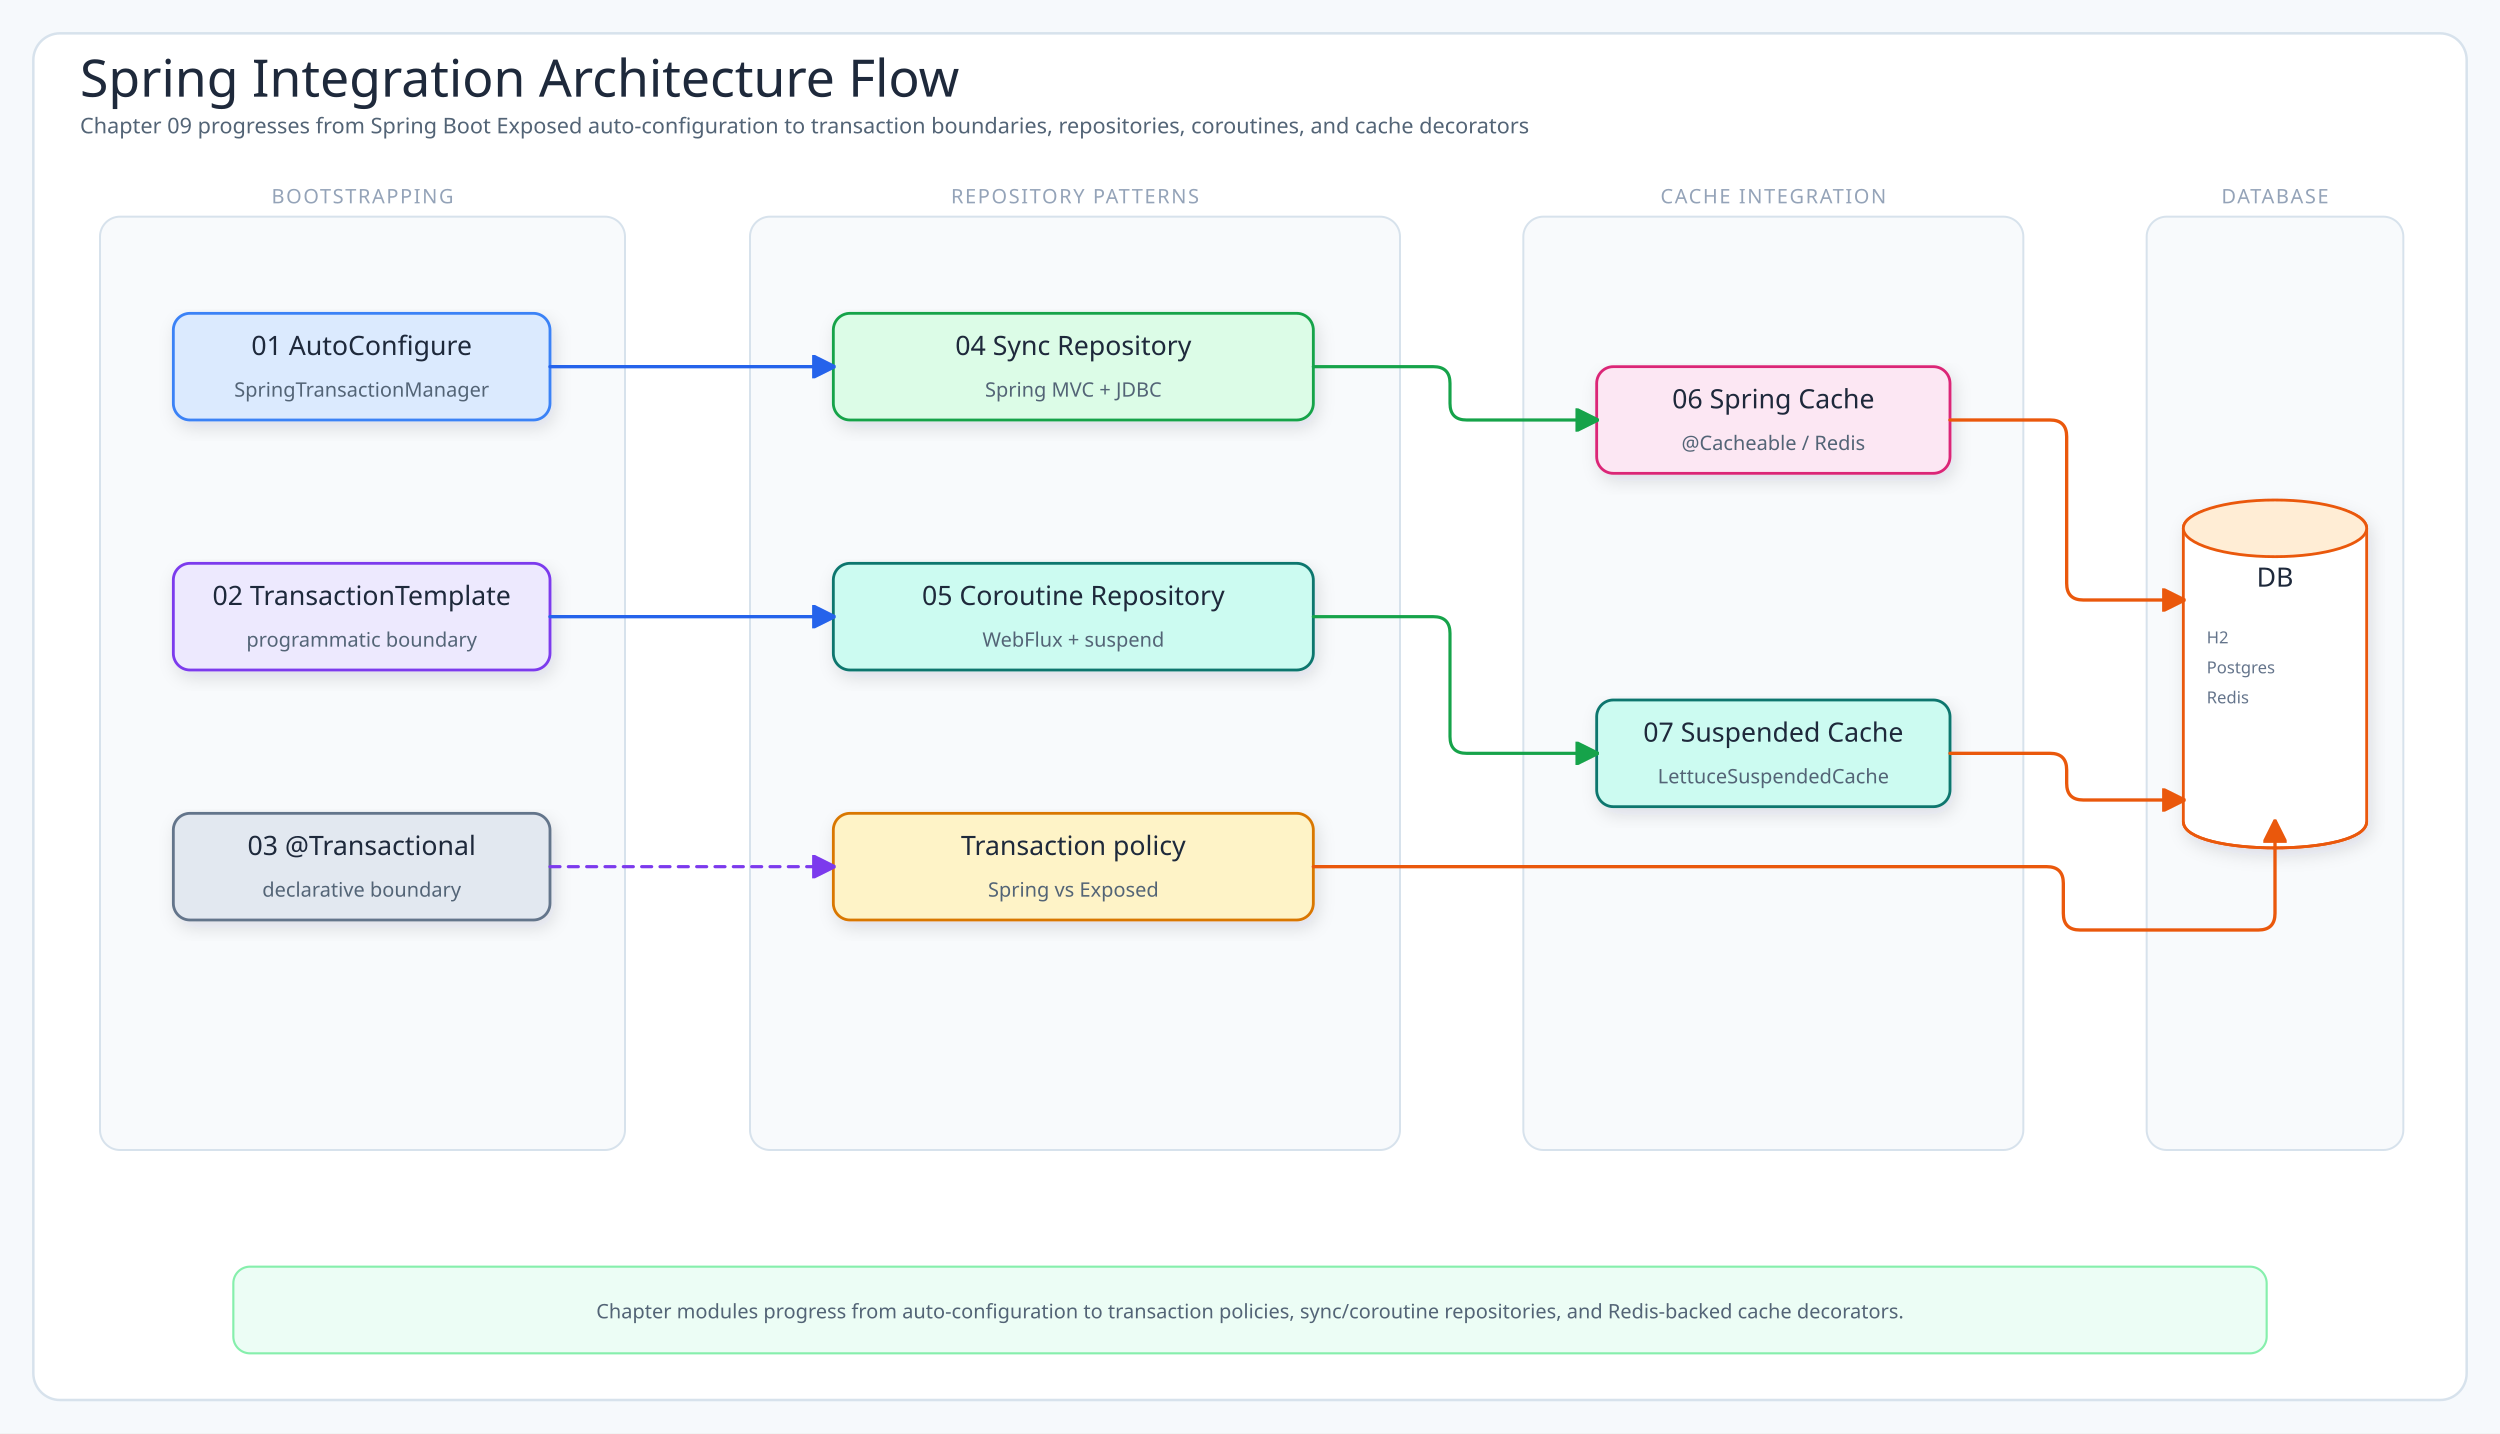
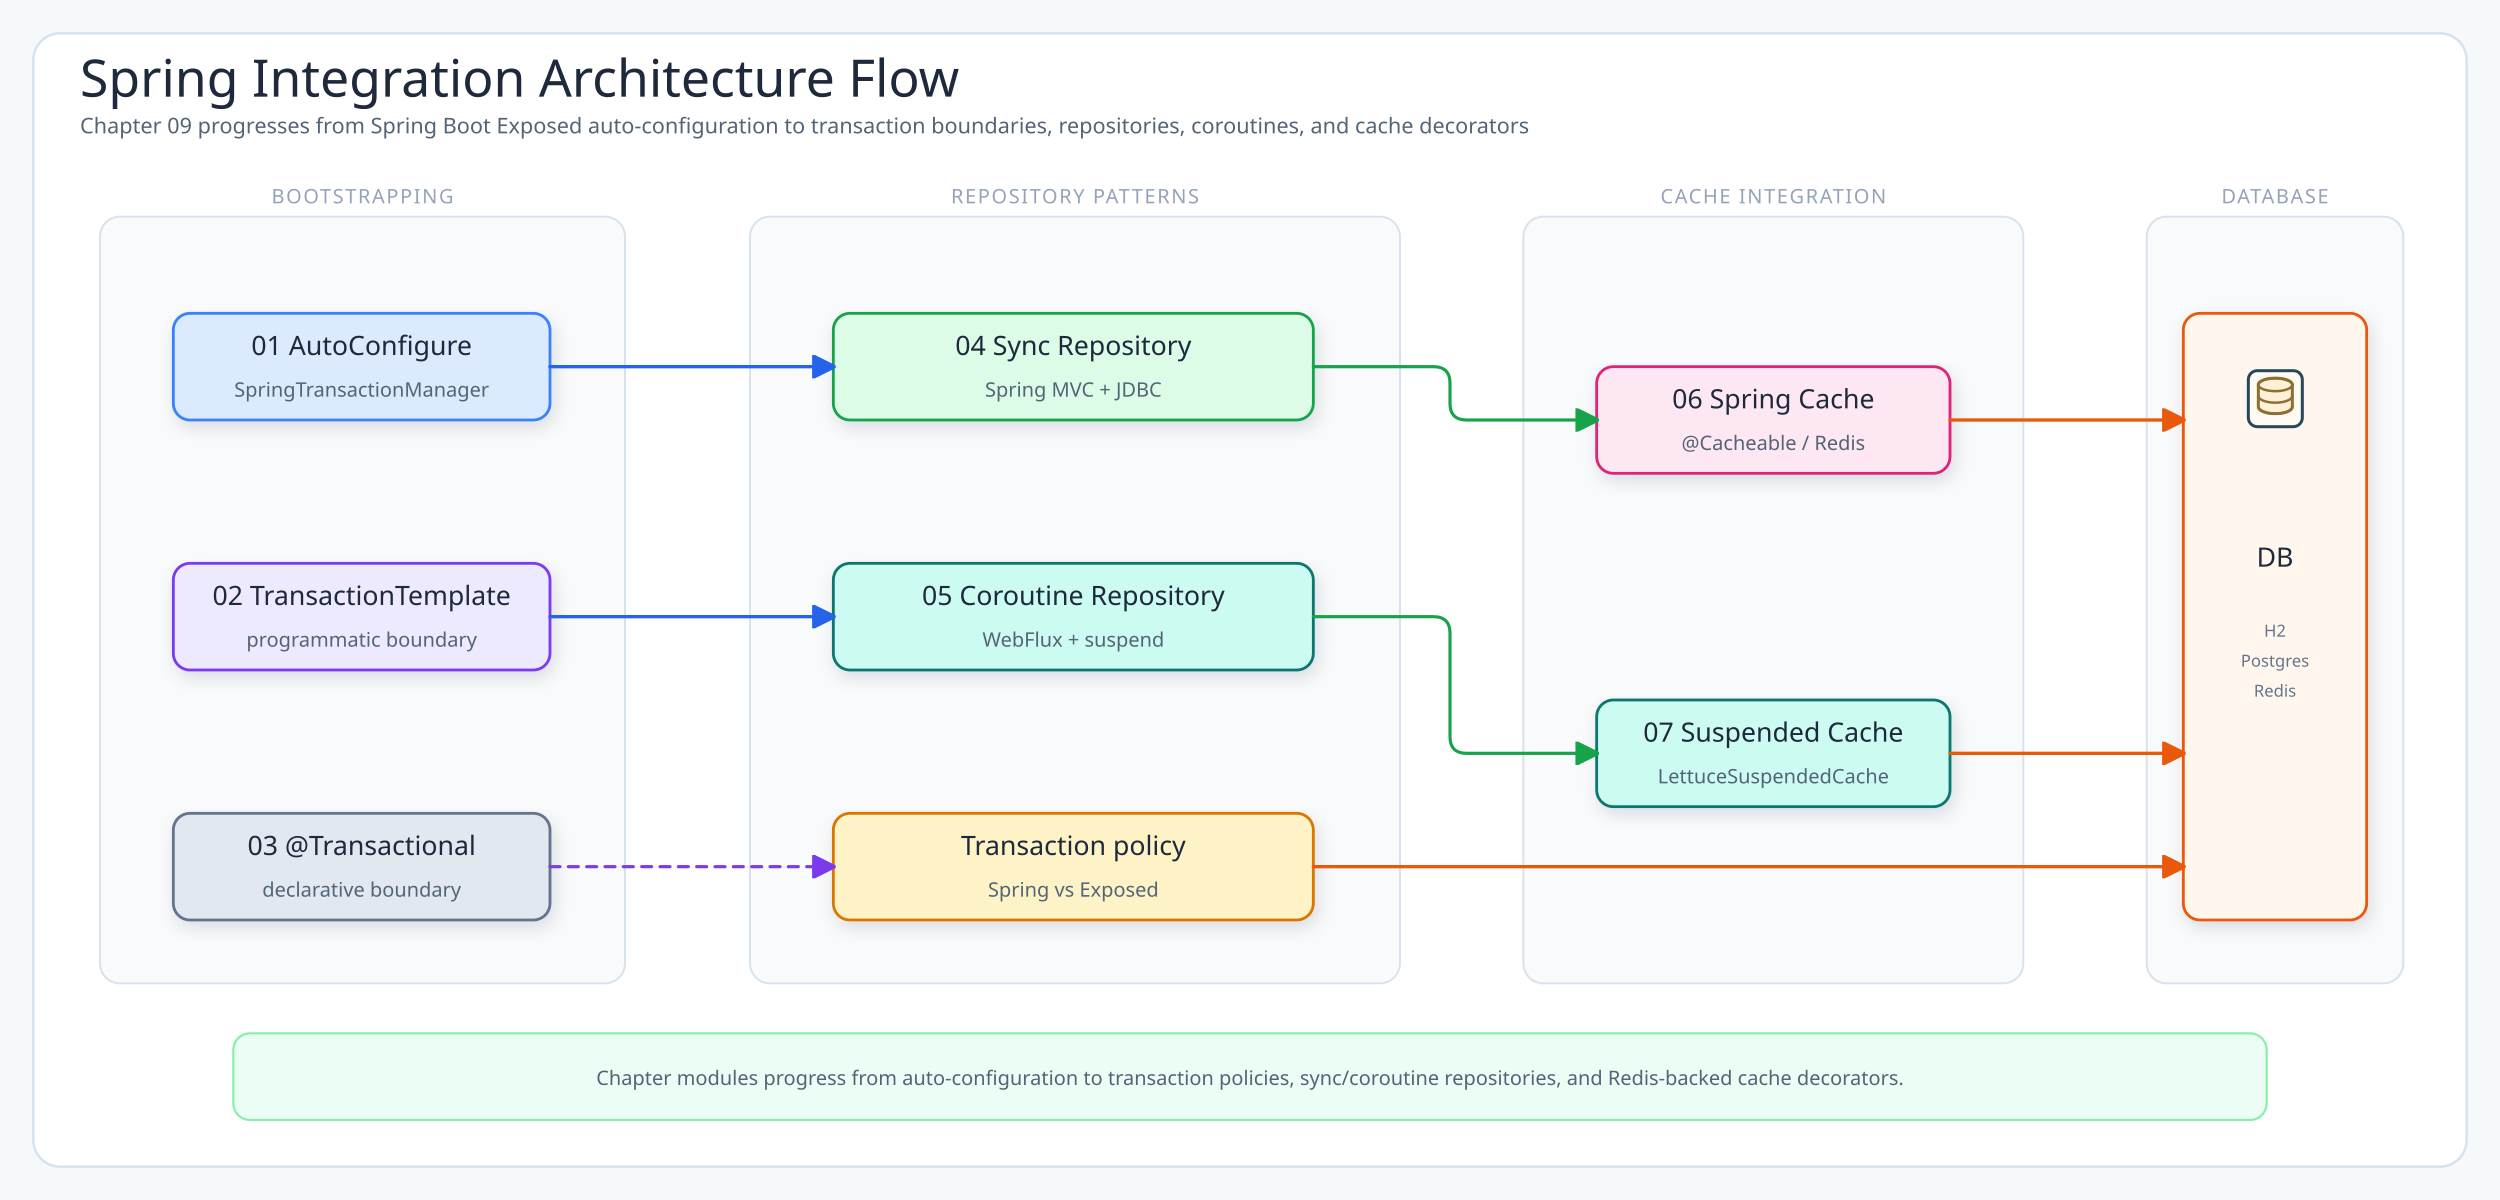
- <svg xmlns="http://www.w3.org/2000/svg" viewBox="0 0 1500 860" width="1500" height="860" role="img" aria-label="Spring Integration Architecture Flow">
+ <svg xmlns="http://www.w3.org/2000/svg" viewBox="0 0 1500 720" width="1500" height="720" role="img" aria-label="Spring Integration Architecture Flow">
  <defs>
    <filter id="shadow" x="-10%" y="-10%" width="120%" height="130%">
      <feDropShadow dx="2" dy="4" stdDeviation="5" flood-color="#1f2937" flood-opacity="0.12" />
    </filter>
    <marker id="arrowBlue" markerWidth="14" markerHeight="14" viewBox="0 0 10 10" refX="9" refY="5" markerUnits="userSpaceOnUse" orient="auto">
      <path d="M0 0 L10 5 L0 10 Z" fill="#2563eb" stroke="#2563eb" stroke-dasharray="none" style="stroke-dasharray:none" />
    </marker>
    <marker id="arrowGreen" markerWidth="14" markerHeight="14" viewBox="0 0 10 10" refX="9" refY="5" markerUnits="userSpaceOnUse" orient="auto">
      <path d="M0 0 L10 5 L0 10 Z" fill="#16a34a" stroke="#16a34a" stroke-dasharray="none" style="stroke-dasharray:none" />
    </marker>
    <marker id="arrowOrange" markerWidth="14" markerHeight="14" viewBox="0 0 10 10" refX="9" refY="5" markerUnits="userSpaceOnUse" orient="auto">
      <path d="M0 0 L10 5 L0 10 Z" fill="#ea580c" stroke="#ea580c" stroke-dasharray="none" style="stroke-dasharray:none" />
    </marker>
    <marker id="arrowPurple" markerWidth="14" markerHeight="14" viewBox="0 0 10 10" refX="9" refY="5" markerUnits="userSpaceOnUse" orient="auto">
      <path d="M0 0 L10 5 L0 10 Z" fill="#7c3aed" stroke="#7c3aed" stroke-dasharray="none" style="stroke-dasharray:none" />
    </marker>
    <marker id="arrowGray" markerWidth="14" markerHeight="14" viewBox="0 0 10 10" refX="9" refY="5" markerUnits="userSpaceOnUse" orient="auto">
      <path d="M 0 0 L 10 5 L 0 10 Z" fill="#64748b" stroke="#64748b" stroke-dasharray="none" style="stroke-dasharray:none!important" stroke-width="0" />
    </marker>
    <style>
.canvas{fill:#f6f9fc}.frame{fill:#fff;stroke:#d7e2ec;stroke-width:1.5}
.title{font-family:"Architects Daughter";font-size:31px;fill:#1e293b}
.subtitle,.detail{font-family:"Comic Mono";fill:#536476}
.subtitle{font-size:13px}.detail{font-size:12px}.tiny{font-family:"Comic Mono";font-size:10px;fill:#64748b}
.label{font-family:"Architects Daughter";font-size:16px;fill:#1e293b}
.className{font-family:"Architects Daughter";font-size:17px;fill:#1e293b}
.panelTitle{font-family:"Architects Daughter";font-size:12px;letter-spacing:.08em;fill:#94a3b8}
.card,.uml{stroke-width:1.7;filter:url(#shadow)}.panel{fill:#f8fafc;stroke:#d7e2ec;stroke-width:1.2}
.arrow{fill:none;stroke:#2563eb;stroke-width:2;stroke-linecap:round;stroke-linejoin:round;marker-end:url(#arrowBlue)}
.mapLine{fill:none;stroke:#16a34a;stroke-width:1.9;stroke-linecap:round;stroke-linejoin:round;marker-end:url(#arrowGreen)}
.dbUse{fill:none;stroke:#ea580c;stroke-width:2;stroke-linecap:round;stroke-linejoin:round;marker-end:url(#arrowOrange)}
.runtimeUse{fill:none;stroke:#7c3aed;stroke-width:1.9;stroke-dasharray:6 5;stroke-linecap:round;stroke-linejoin:round;marker-end:url(#arrowPurple)}
.returnLine{fill:none;stroke:#64748b;stroke-width:1.7;stroke-dasharray:7 5;stroke-linecap:round;stroke-linejoin:round;marker-end:url(#arrowGray)}
.inherit{fill:none;stroke:#334155;stroke-width:1.8;stroke-linecap:round;stroke-linejoin:round}
.lifeline{stroke:#cbd5e1;stroke-width:1.4;stroke-dasharray:5 6}
</style>
  </defs>
-   <rect width="1500" height="860" class="canvas" />
-   <rect x="20" y="20" width="1460" height="820" rx="16" class="frame" />
+   <rect width="1500" height="720" class="canvas" />
+   <rect x="20" y="20" width="1460" height="680" rx="16" class="frame" />
  <text x="48" y="58" class="title">Spring Integration Architecture Flow</text>
  <text x="48" y="80" class="subtitle">Chapter 09 progresses from Spring Boot Exposed auto-configuration to transaction boundaries, repositories, coroutines, and cache decorators</text>
-   <rect x="60" y="130" width="315" height="560" rx="12" class="panel" />
+   <rect x="60" y="130" width="315" height="460" rx="12" class="panel" />
  <text x="217.5" y="122" class="panelTitle" text-anchor="middle">BOOTSTRAPPING</text>
  <rect x="104" y="188" width="226" height="64" rx="10" fill="#dbeafe" stroke="#3b82f6" class="card" />
  <text x="217" y="213" class="label" text-anchor="middle">01 AutoConfigure</text>
  <text x="217" y="238" class="detail" text-anchor="middle">SpringTransactionManager</text>
  <rect x="104" y="338" width="226" height="64" rx="10" fill="#ede9fe" stroke="#7c3aed" class="card" />
  <text x="217" y="363" class="label" text-anchor="middle">02 TransactionTemplate</text>
  <text x="217" y="388" class="detail" text-anchor="middle">programmatic boundary</text>
  <rect x="104" y="488" width="226" height="64" rx="10" fill="#e2e8f0" stroke="#64748b" class="card" />
  <text x="217" y="513" class="label" text-anchor="middle">03 @Transactional</text>
  <text x="217" y="538" class="detail" text-anchor="middle">declarative boundary</text>
-   <rect x="450" y="130" width="390" height="560" rx="12" class="panel" />
+   <rect x="450" y="130" width="390" height="460" rx="12" class="panel" />
  <text x="645" y="122" class="panelTitle" text-anchor="middle">REPOSITORY PATTERNS</text>
  <rect x="500" y="188" width="288" height="64" rx="10" fill="#dcfce7" stroke="#16a34a" class="card" />
  <text x="644" y="213" class="label" text-anchor="middle">04 Sync Repository</text>
  <text x="644" y="238" class="detail" text-anchor="middle">Spring MVC + JDBC</text>
  <rect x="500" y="338" width="288" height="64" rx="10" fill="#ccfbf1" stroke="#0f766e" class="card" />
  <text x="644" y="363" class="label" text-anchor="middle">05 Coroutine Repository</text>
  <text x="644" y="388" class="detail" text-anchor="middle">WebFlux + suspend</text>
  <rect x="500" y="488" width="288" height="64" rx="10" fill="#fef3c7" stroke="#d97706" class="card" />
  <text x="644" y="513" class="label" text-anchor="middle">Transaction policy</text>
  <text x="644" y="538" class="detail" text-anchor="middle">Spring vs Exposed</text>
-   <rect x="914" y="130" width="300" height="560" rx="12" class="panel" />
+   <rect x="914" y="130" width="300" height="460" rx="12" class="panel" />
  <text x="1064" y="122" class="panelTitle" text-anchor="middle">CACHE INTEGRATION</text>
  <rect x="958" y="220" width="212" height="64" rx="10" fill="#fce7f3" stroke="#db2777" class="card" />
  <text x="1064" y="245" class="label" text-anchor="middle">06 Spring Cache</text>
  <text x="1064" y="270" class="detail" text-anchor="middle">@Cacheable / Redis</text>
  <rect x="958" y="420" width="212" height="64" rx="10" fill="#ccfbf1" stroke="#0f766e" class="card" />
  <text x="1064" y="445" class="label" text-anchor="middle">07 Suspended Cache</text>
  <text x="1064" y="470" class="detail" text-anchor="middle">LettuceSuspendedCache</text>
-   <rect x="1288" y="130" width="154" height="560" rx="12" class="panel" />
+   <rect x="1288" y="130" width="154" height="460" rx="12" class="panel" />
  <text x="1365" y="122" class="panelTitle" text-anchor="middle">DATABASE</text>
-   <path d="M1310,317 C1310,296 1420,296 1420,317 L1420,493 C1420,514 1310,514 1310,493 Z" fill="#fff" stroke="#ea580c" stroke-width="1.7" class="card" />
-   <ellipse cx="1365" cy="317" rx="55" ry="17" fill="#ffedd5" stroke="#ea580c" stroke-width="1.7" />
-   <path d="M1310,493 C1310,514 1420,514 1420,493" fill="none" stroke="#ea580c" stroke-width="1.7" />
-   <text x="1365" y="352" class="label" text-anchor="middle">DB</text>
-   <text x="1324" y="386" class="tiny">H2</text>
-   <text x="1324" y="404" class="tiny">Postgres</text>
-   <text x="1324" y="422" class="tiny">Redis</text>
+   <rect x="1310" y="188" width="110" height="364" rx="10" fill="#fff7ed" stroke="#ea580c" class="card" />
+   <g data-bluetape4k-icon="generic/database-server" transform="translate(1346 220) scale(.30)">
+     <rect x="10" y="8" width="108" height="112" rx="18" fill="#fffaf2" stroke="#28485a" stroke-width="6" />
+     <ellipse cx="64" cy="36" rx="34" ry="13" fill="#fff0d8" stroke="#8c6f33" stroke-width="6" />
+     <path d="M30 36v44c0 8 15 14 34 14s34-6 34-14V36" fill="#fff0d8" stroke="#8c6f33" stroke-width="6" stroke-linejoin="round" />
+     <ellipse cx="64" cy="36" rx="34" ry="13" fill="none" stroke="#8c6f33" stroke-width="5" />
+     <path d="M30 58c0 8 15 14 34 14s34-6 34-14" fill="none" stroke="#8c6f33" stroke-width="5" stroke-linecap="round" />
+     <path d="M30 80c0 8 15 14 34 14s34-6 34-14" fill="none" stroke="#8c6f33" stroke-width="5" stroke-linecap="round" />
+   </g>
+   <text x="1365" y="340" class="label" text-anchor="middle">DB</text>
+   <text x="1365" y="382" class="tiny" text-anchor="middle">H2</text>
+   <text x="1365" y="400" class="tiny" text-anchor="middle">Postgres</text>
+   <text x="1365" y="418" class="tiny" text-anchor="middle">Redis</text>
  <path data-connector="auto-config-to-sync-repo" d="M330,220 H500" class="arrow" />
  <path data-connector="template-to-coroutine-repo" d="M330,370 H500" class="arrow" />
  <path data-connector="transactional-to-policy" d="M330,520 H500" class="runtimeUse" />
  <path data-connector="sync-repo-to-spring-cache" d="M788,220 H860 Q870,220 870,230 V242 Q870,252 880,252 H958" class="mapLine" />
  <path data-connector="coroutine-repo-to-suspended-cache" d="M788,370 H860 Q870,370 870,380 V442 Q870,452 880,452 H958" class="mapLine" />
-   <path data-connector="policy-to-db" d="M788,520 H1228 Q1238,520 1238,530 V548 Q1238,558 1248,558 H1355 Q1365,558 1365,548 V493" class="dbUse" />
-   <path data-connector="spring-cache-to-db" d="M1170,252 H1230 Q1240,252 1240,262 V350 Q1240,360 1250,360 H1310" class="dbUse" />
-   <path data-connector="suspended-cache-to-db" d="M1170,452 H1230 Q1240,452 1240,462 V470 Q1240,480 1250,480 H1310" class="dbUse" />
-   <rect x="140" y="760" width="1220" height="52" rx="10" fill="#ecfdf5" stroke="#86efac" stroke-width="1.3" />
-   <text x="750" y="791" class="detail" text-anchor="middle">Chapter modules progress from auto-configuration to transaction policies, sync/coroutine repositories, and Redis-backed cache decorators.</text>
+   <path data-connector="policy-to-db" d="M788,520 H1310" class="dbUse" />
+   <path data-connector="spring-cache-to-db" d="M1170,252 H1310" class="dbUse" />
+   <path data-connector="suspended-cache-to-db" d="M1170,452 H1310" class="dbUse" />
+   <rect x="140" y="620" width="1220" height="52" rx="10" fill="#ecfdf5" stroke="#86efac" stroke-width="1.3" />
+   <text x="750" y="651" class="detail" text-anchor="middle">Chapter modules progress from auto-configuration to transaction policies, sync/coroutine repositories, and Redis-backed cache decorators.</text>
</svg>
